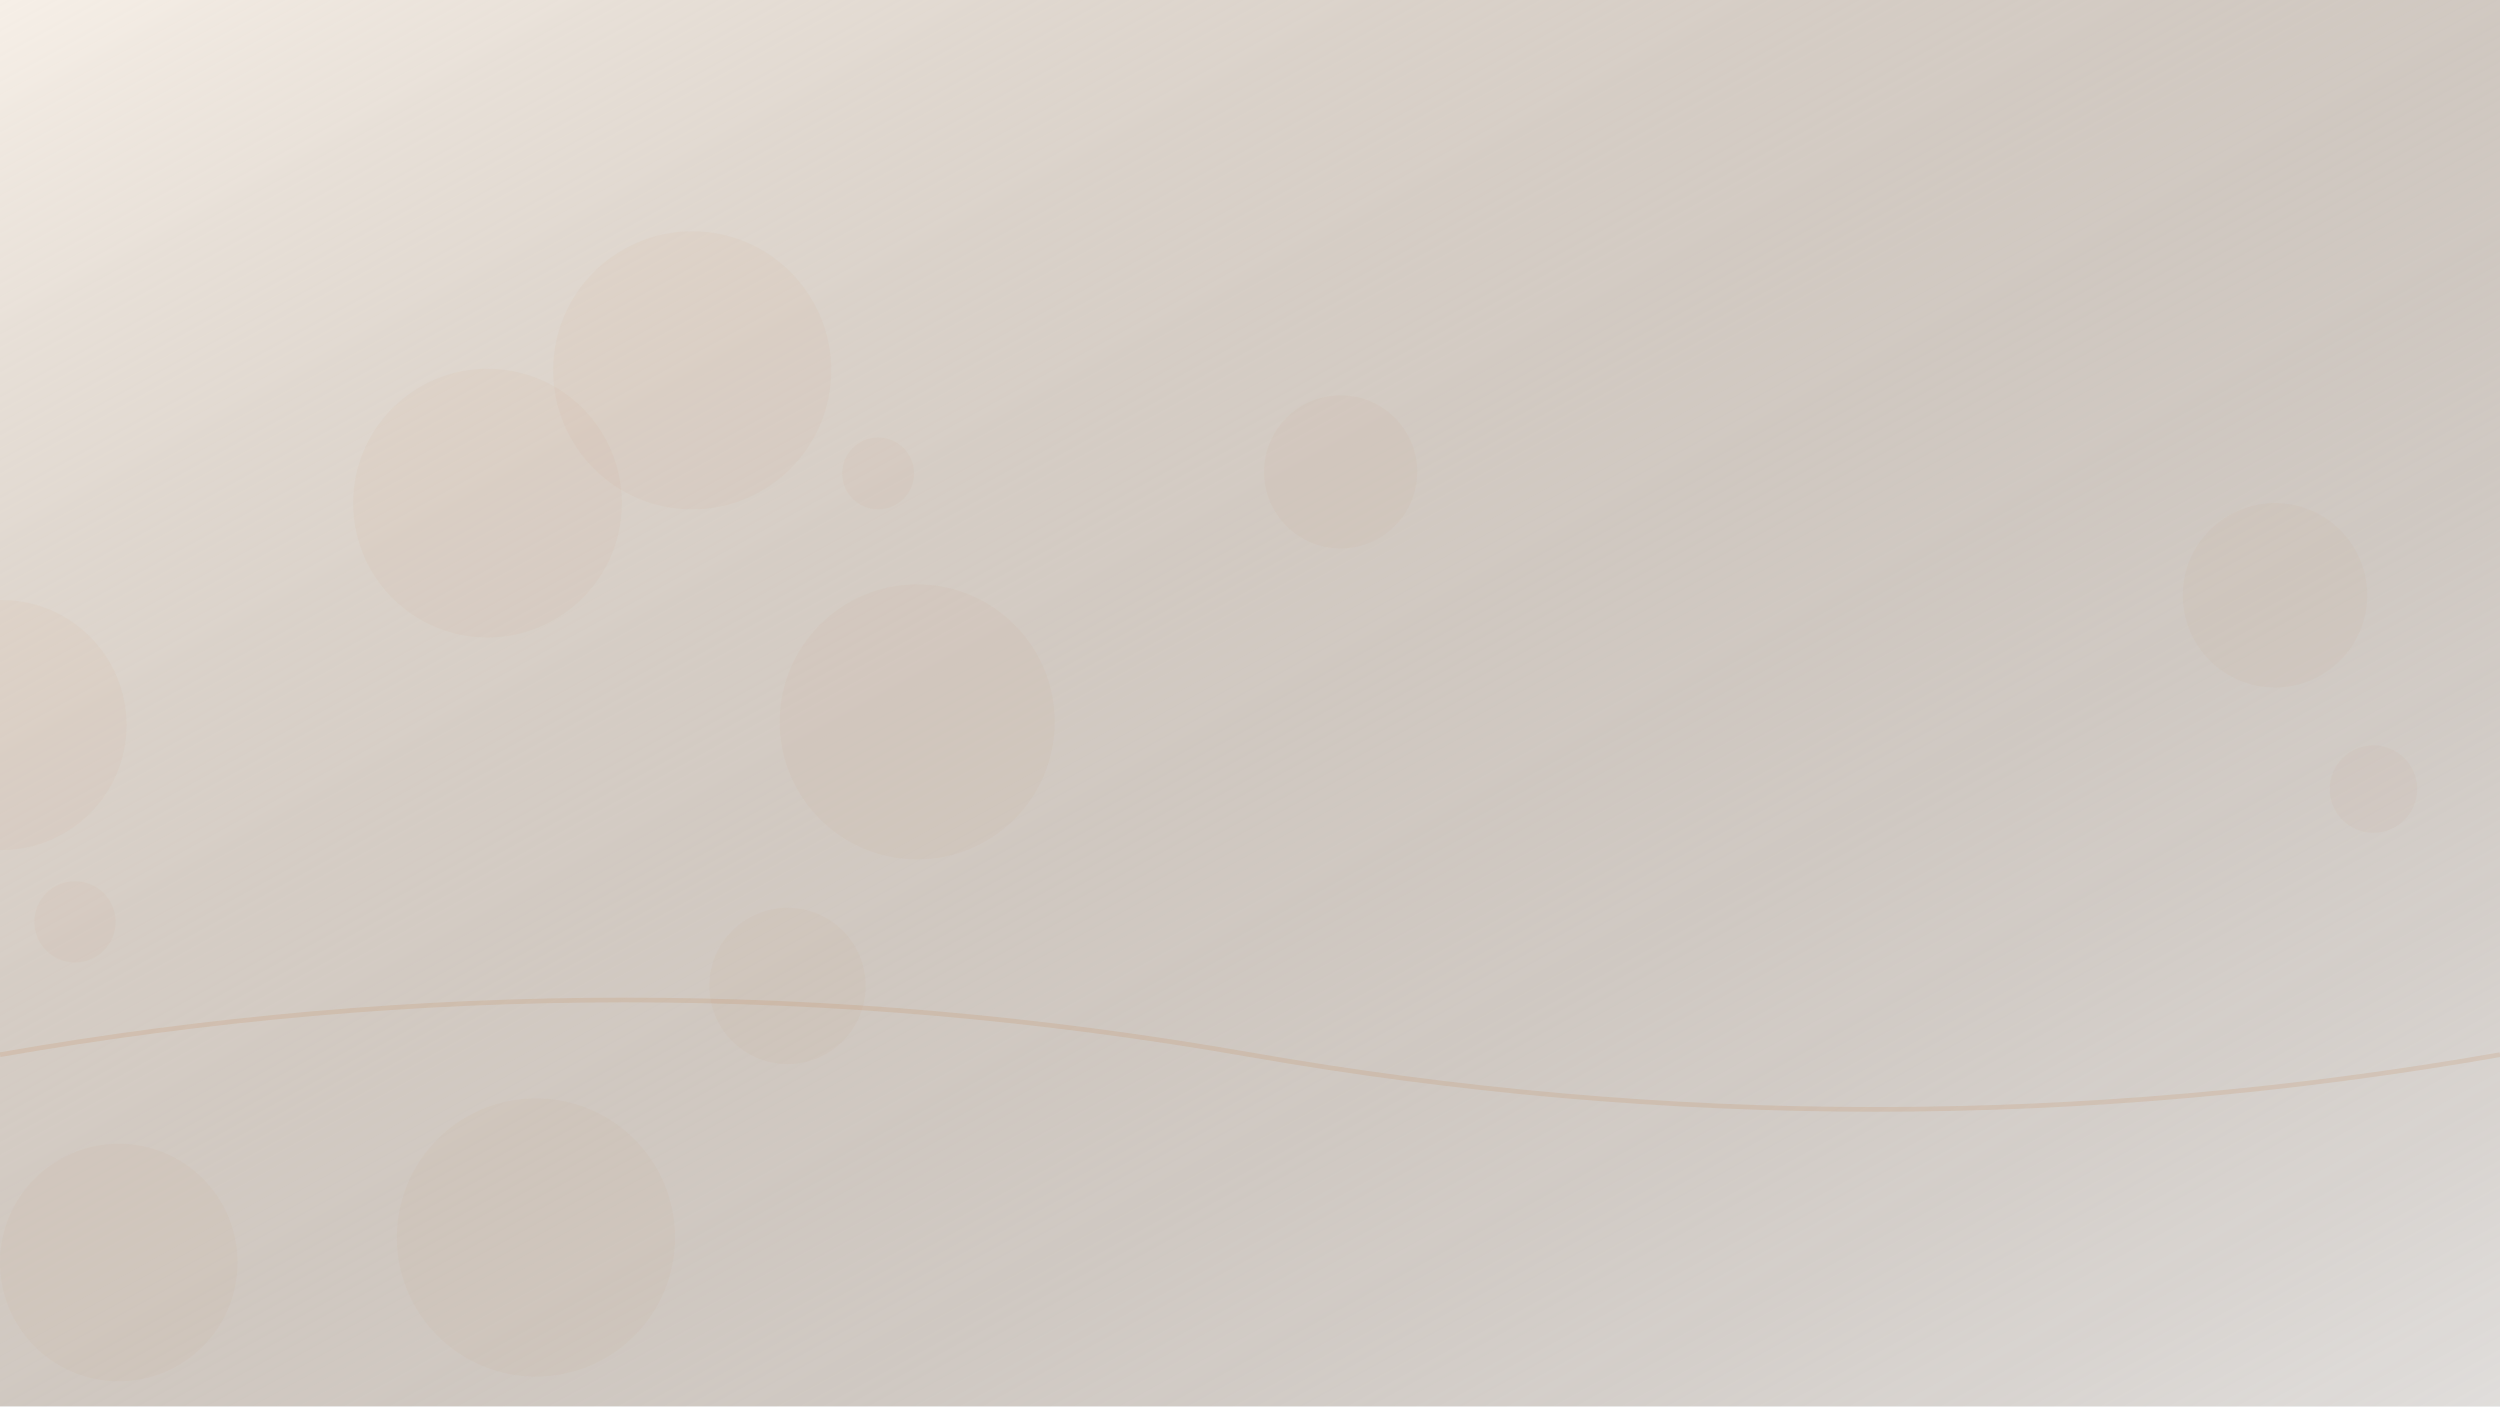
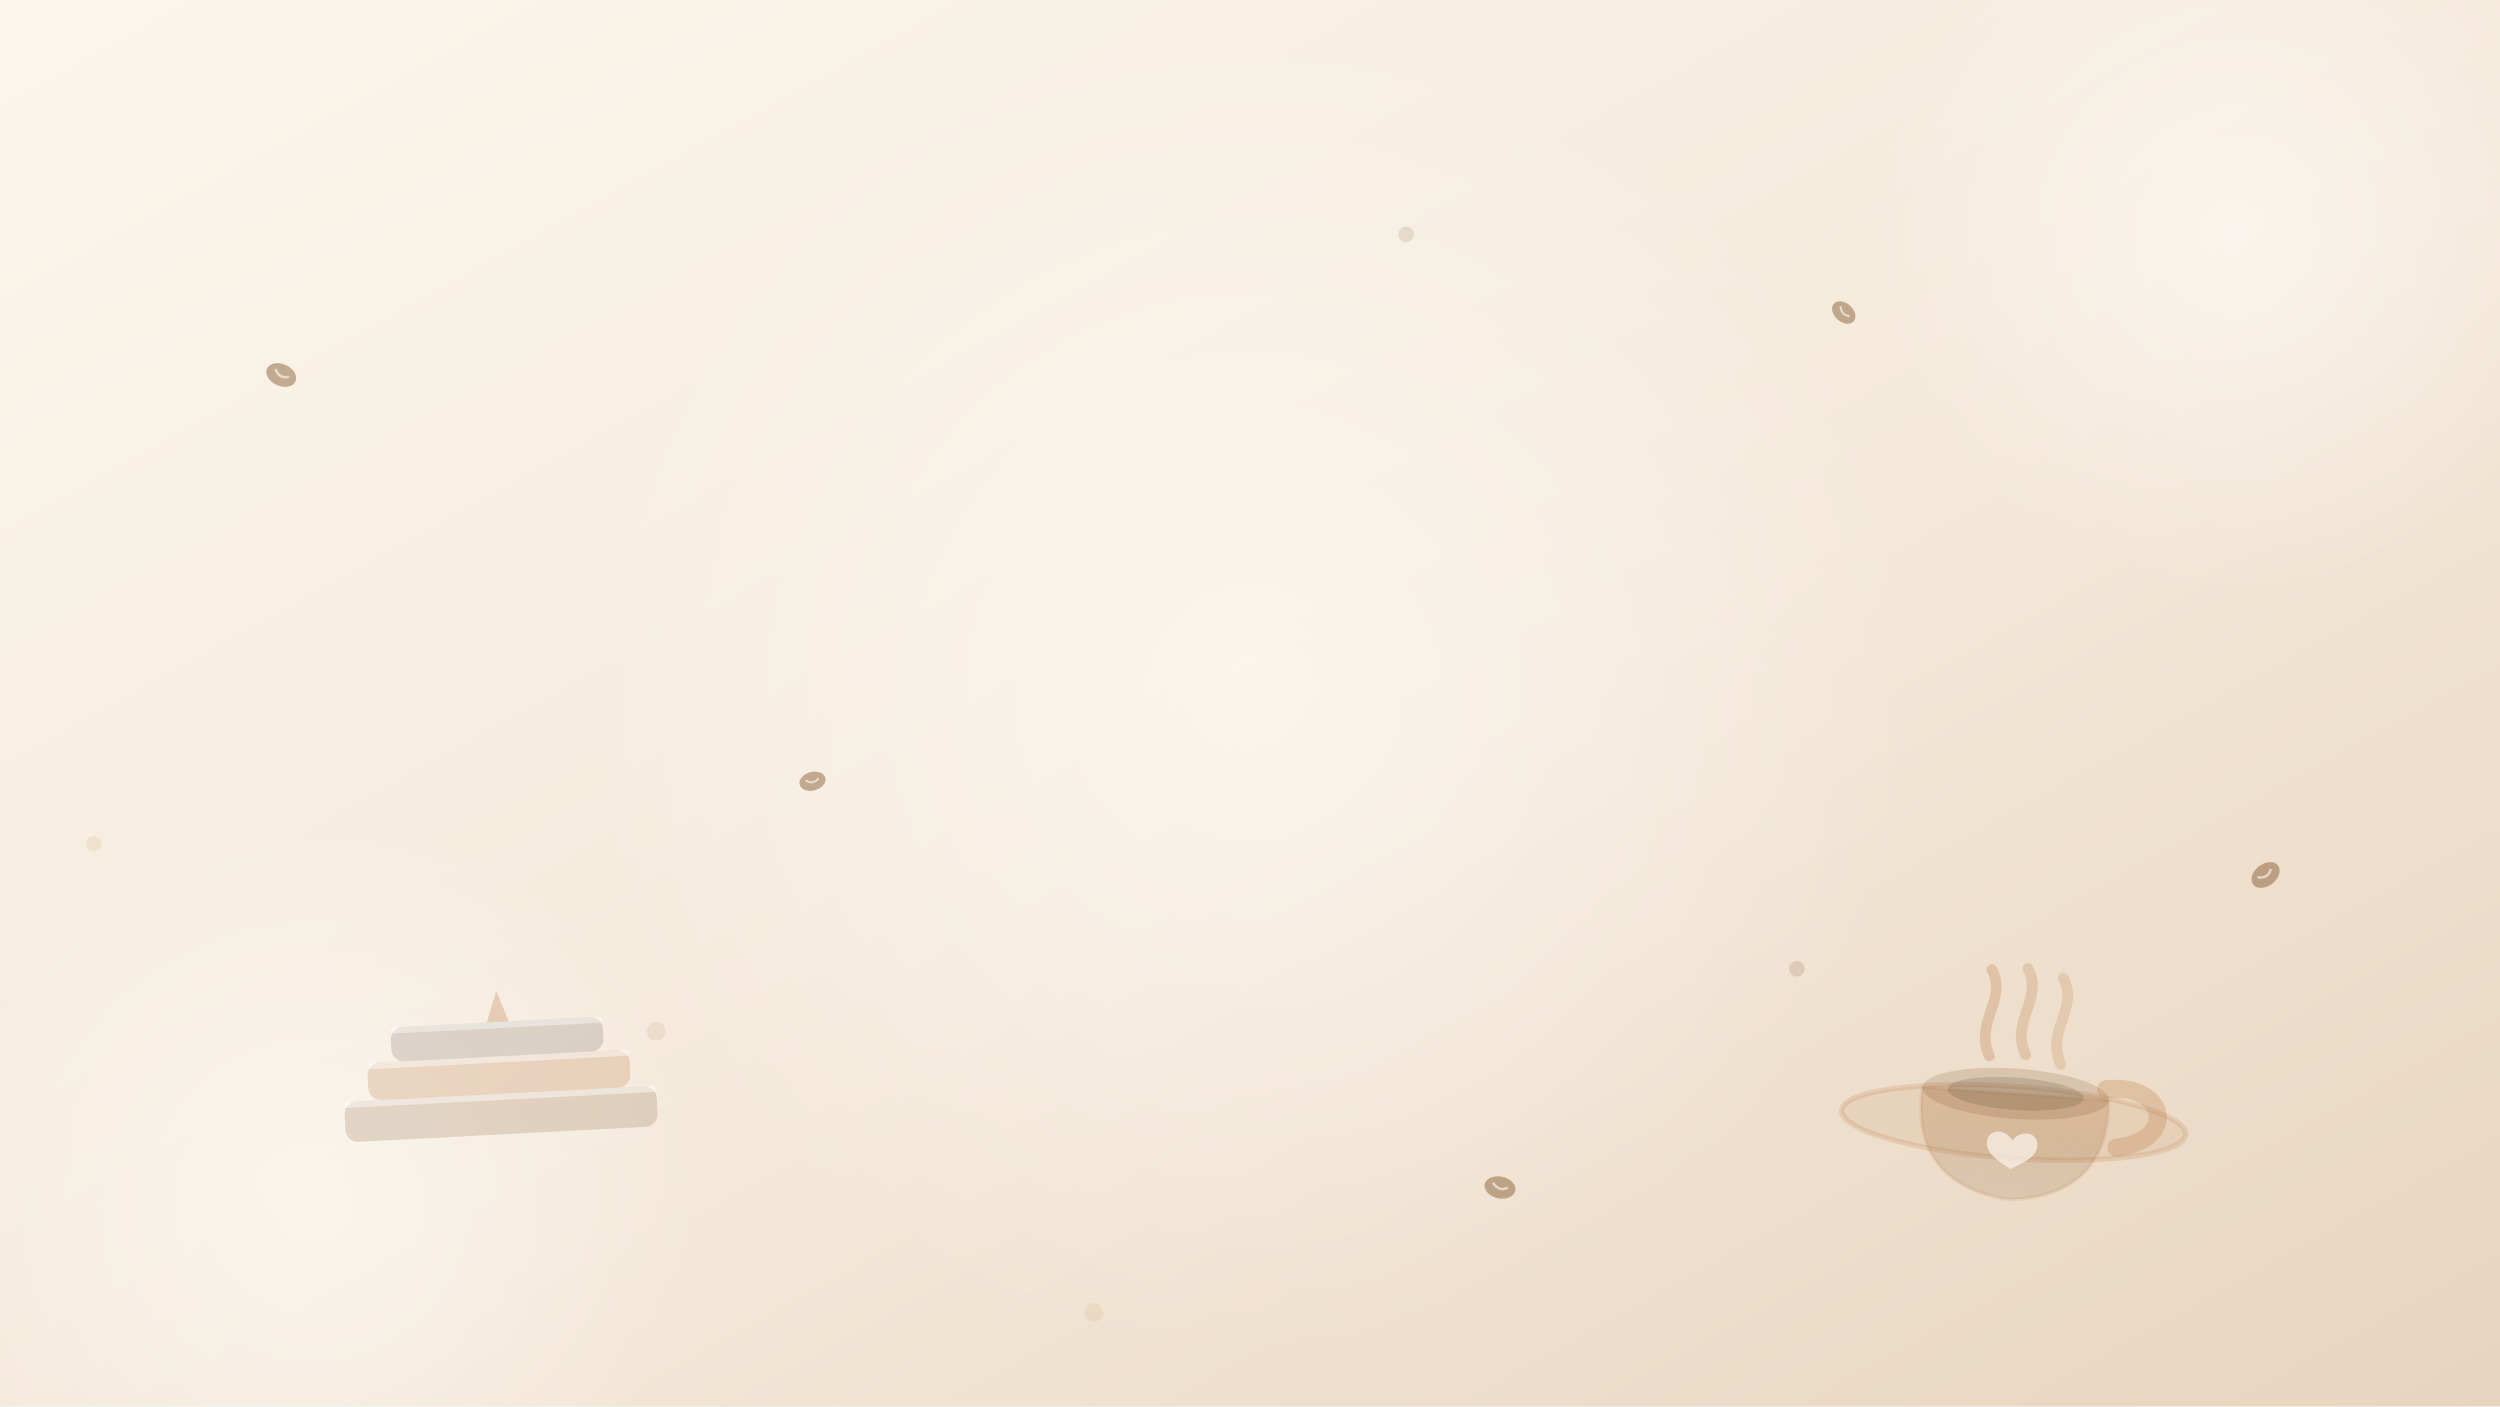
- <svg xmlns="http://www.w3.org/2000/svg" width="1600" height="900" viewBox="0 0 1600 900" role="img" aria-label="咖啡杯背景（横屏）">
+ <svg xmlns="http://www.w3.org/2000/svg" width="1600" height="900" viewBox="0 0 1600 900" role="img" aria-label="咖啡店自习对话背景（横屏）">
  <defs>
-     <linearGradient id="g" x1="0%" y1="0%" x2="100%" y2="100%">
-       <stop offset="0%" stop-color="#F6EFE7" />
-       <stop offset="100%" stop-color="#7A655322" />
+     <linearGradient id="bgGrad" x1="0%" y1="0%" x2="100%" y2="100%">
+       <stop offset="0%" stop-color="#FBF6ED" />
+       <stop offset="55%" stop-color="#F4E9DA" />
+       <stop offset="100%" stop-color="#E8D4BE" />
    </linearGradient>
+     <linearGradient id="cupG" x1="0%" y1="0%" x2="0%" y2="100%">
+       <stop offset="0%" stop-color="#C08552" stop-opacity="0.30" />
+       <stop offset="100%" stop-color="#7F5228" stop-opacity="0.16" />
+     </linearGradient>
+     <radialGradient id="glow" cx="50%" cy="50%" r="50%">
+       <stop offset="0%" stop-color="#ffffff" stop-opacity="0.5" />
+       <stop offset="100%" stop-color="#ffffff" stop-opacity="0" />
+     </radialGradient>
+     <g id="cup">
+       <ellipse cx="0" cy="16" rx="96" ry="20" fill="#C08552" fill-opacity="0.14" />
+       <ellipse cx="0" cy="16" rx="96" ry="20" fill="none" stroke="#C08552" stroke-opacity="0.22" stroke-width="3" />
+       <path d="M-52 0 L52 0 C 54 30 42 52 8 58 C 4 59 -4 59 -8 58 C -42 52 -54 30 -52 0 Z" fill="url(#cupG)" stroke="#C08552" stroke-opacity="0.16" stroke-width="2" />
+       <ellipse cx="0" cy="0" rx="52" ry="14" fill="#7F5228" fill-opacity="0.18" />
+       <ellipse cx="0" cy="0" rx="38" ry="9" fill="#3E2E22" fill-opacity="0.16" />
+       <path d="M 50 -6 C 84 -12 92 20 58 26" fill="none" stroke="#C08552" stroke-opacity="0.32" stroke-width="10" stroke-linecap="round" />
+       <path d="M0 26 C -4 20 -13 20 -14 27 C -15 34 -7 38 0 42 C 7 38 15 34 14 27 C 13 20 4 20 0 26 Z" fill="#FBF6ED" fill-opacity="0.7" />
+       <path d="M-16 -20 C -26 -38 -8 -52 -18 -68" fill="none" stroke="#C08552" stroke-opacity="0.32" stroke-width="6" stroke-linecap="round" />
+       <path d="M4 -22 C -6 -40 12 -54 2 -70" fill="none" stroke="#C08552" stroke-opacity="0.28" stroke-width="6" stroke-linecap="round" />
+       <path d="M24 -18 C 14 -36 32 -50 22 -66" fill="none" stroke="#C08552" stroke-opacity="0.24" stroke-width="6" stroke-linecap="round" />
+     </g>
+     <g id="books">
+       <rect x="-100" y="0" width="200" height="26" rx="8" fill="#8A5A33" fill-opacity="0.20" />
+       <rect x="-100" y="0" width="200" height="4" rx="2" fill="#ffffff" fill-opacity="0.45" />
+       <rect x="-84" y="-24" width="168" height="24" rx="8" fill="#C08552" fill-opacity="0.26" />
+       <rect x="-84" y="-24" width="168" height="4" rx="2" fill="#ffffff" fill-opacity="0.45" />
+       <rect x="-68" y="-46" width="136" height="22" rx="8" fill="#3E2E22" fill-opacity="0.15" />
+       <rect x="-68" y="-46" width="136" height="4" rx="2" fill="#ffffff" fill-opacity="0.4" />
+       <path d="M-6 -46 L 1 -66 L 8 -46 Z" fill="#C08552" fill-opacity="0.32" />
+     </g>
+     <g id="bean">
+       <ellipse cx="0" cy="0" rx="10" ry="7" fill="#7F5228" fill-opacity="0.45" />
+       <path d="M-5 -2 Q 0 3 5 -1" fill="none" stroke="#FBF6ED" stroke-opacity="0.65" stroke-width="1.6" />
+     </g>
  </defs>
-   <rect width="1600" height="900" fill="url(#g)" />
-   <circle cx="48" cy="590" r="26" fill="#C08552" opacity="0.05" />
-   <circle cx="1519" cy="505" r="28" fill="#C08552" opacity="0.05" />
-   <circle cx="343" cy="792" r="89" fill="#C08552" opacity="0.05" />
-   <circle cx="1456" cy="381" r="59" fill="#C08552" opacity="0.05" />
-   <circle cx="1" cy="464" r="80" fill="#C08552" opacity="0.05" />
-   <circle cx="587" cy="462" r="88" fill="#C08552" opacity="0.05" />
-   <circle cx="76" cy="808" r="76" fill="#C08552" opacity="0.05" />
-   <circle cx="858" cy="302" r="49" fill="#C08552" opacity="0.05" />
-   <circle cx="443" cy="237" r="89" fill="#C08552" opacity="0.05" />
-   <circle cx="562" cy="303" r="23" fill="#C08552" opacity="0.05" />
-   <circle cx="504" cy="631" r="50" fill="#C08552" opacity="0.05" />
-   <circle cx="312" cy="322" r="86" fill="#C08552" opacity="0.05" />
-   <path d="M0 675.0 q400.0 -70 800.0 0 q400.0 70 800.0 0" fill="none" stroke="#C08552" stroke-width="3" opacity="0.18" />
+   <rect width="1600" height="900" fill="url(#bgGrad)" />
+   <circle cx="800" cy="440" r="430" fill="url(#glow)" />
+   <circle cx="200" cy="770" r="250" fill="url(#glow)" />
+   <circle cx="1430" cy="150" r="230" fill="url(#glow)" />
+   <use href="#cup" transform="translate(1290 700) rotate(4) scale(1.15)" />
+   <use href="#books" transform="translate(320 700) rotate(-3)" />
+   <use href="#bean" transform="translate(180 240) rotate(24)" />
+   <use href="#bean" transform="translate(1450 560) rotate(-38)" />
+   <use href="#bean" transform="translate(960 760) rotate(12)" />
+   <use href="#bean" transform="translate(520 500) rotate(-15) scale(0.85)" />
+   <use href="#bean" transform="translate(1180 200) rotate(42) scale(0.85)" />
+   <circle cx="420" cy="660" r="6" fill="#C08552" fill-opacity="0.14" />
+   <circle cx="1150" cy="620" r="5" fill="#8A5A33" fill-opacity="0.18" />
+   <circle cx="700" cy="840" r="6" fill="#C08552" fill-opacity="0.12" />
+   <circle cx="900" cy="150" r="5" fill="#7F5228" fill-opacity="0.14" />
+   <circle cx="60" cy="540" r="5" fill="#C08552" fill-opacity="0.12" />
</svg>
